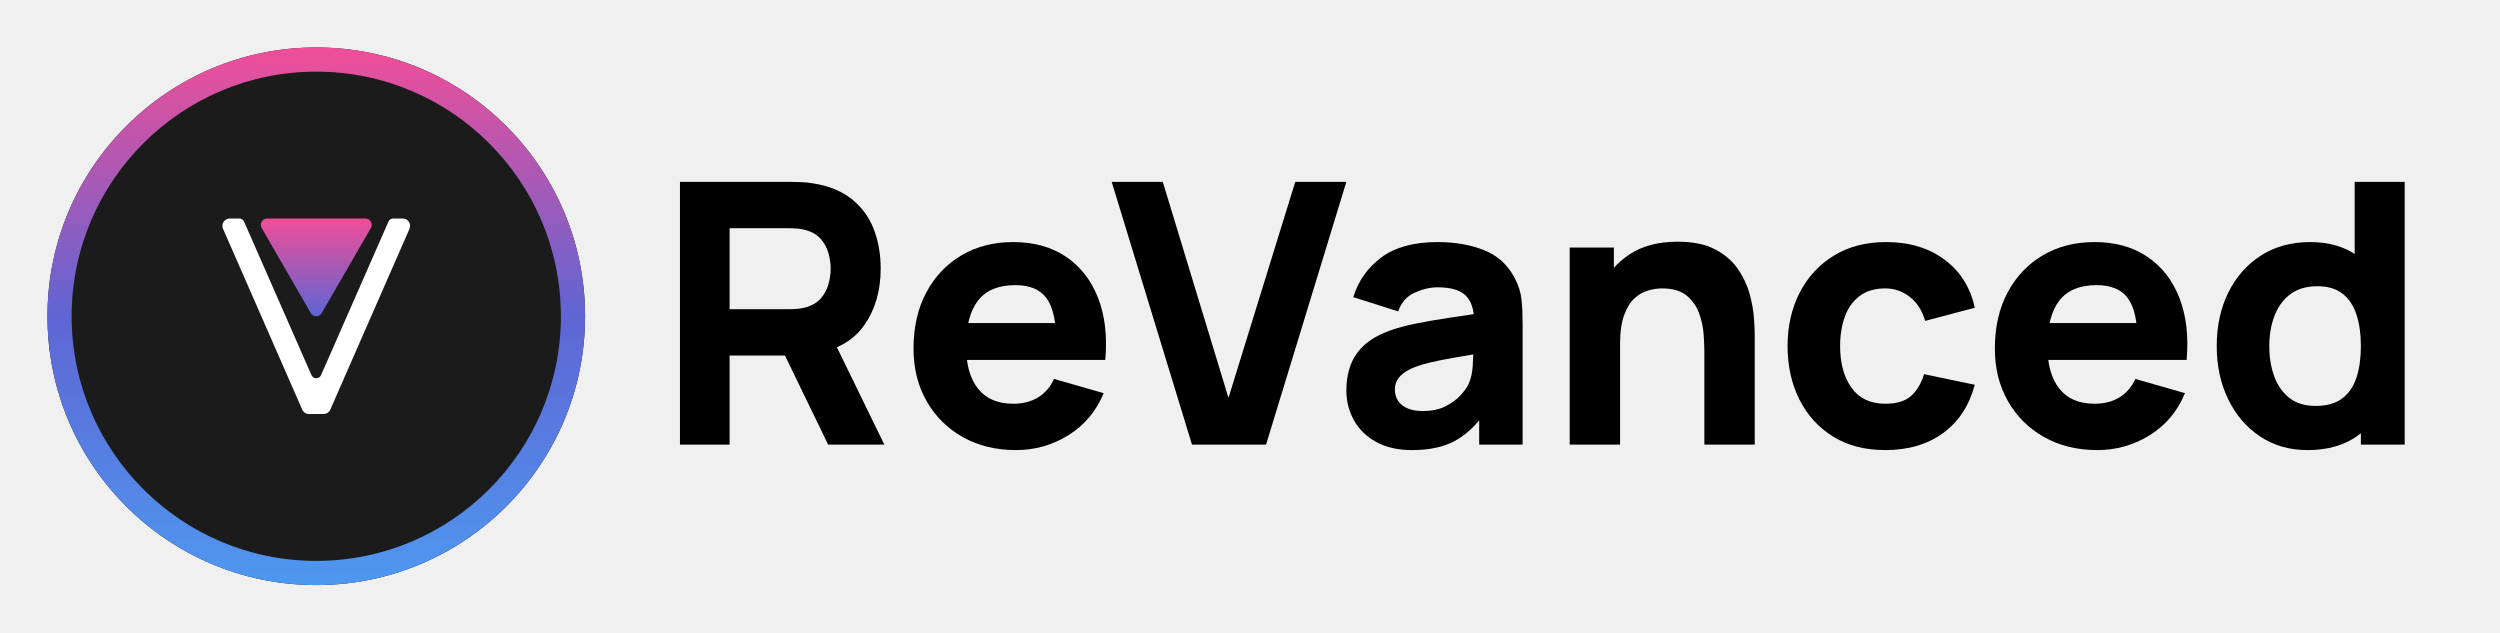
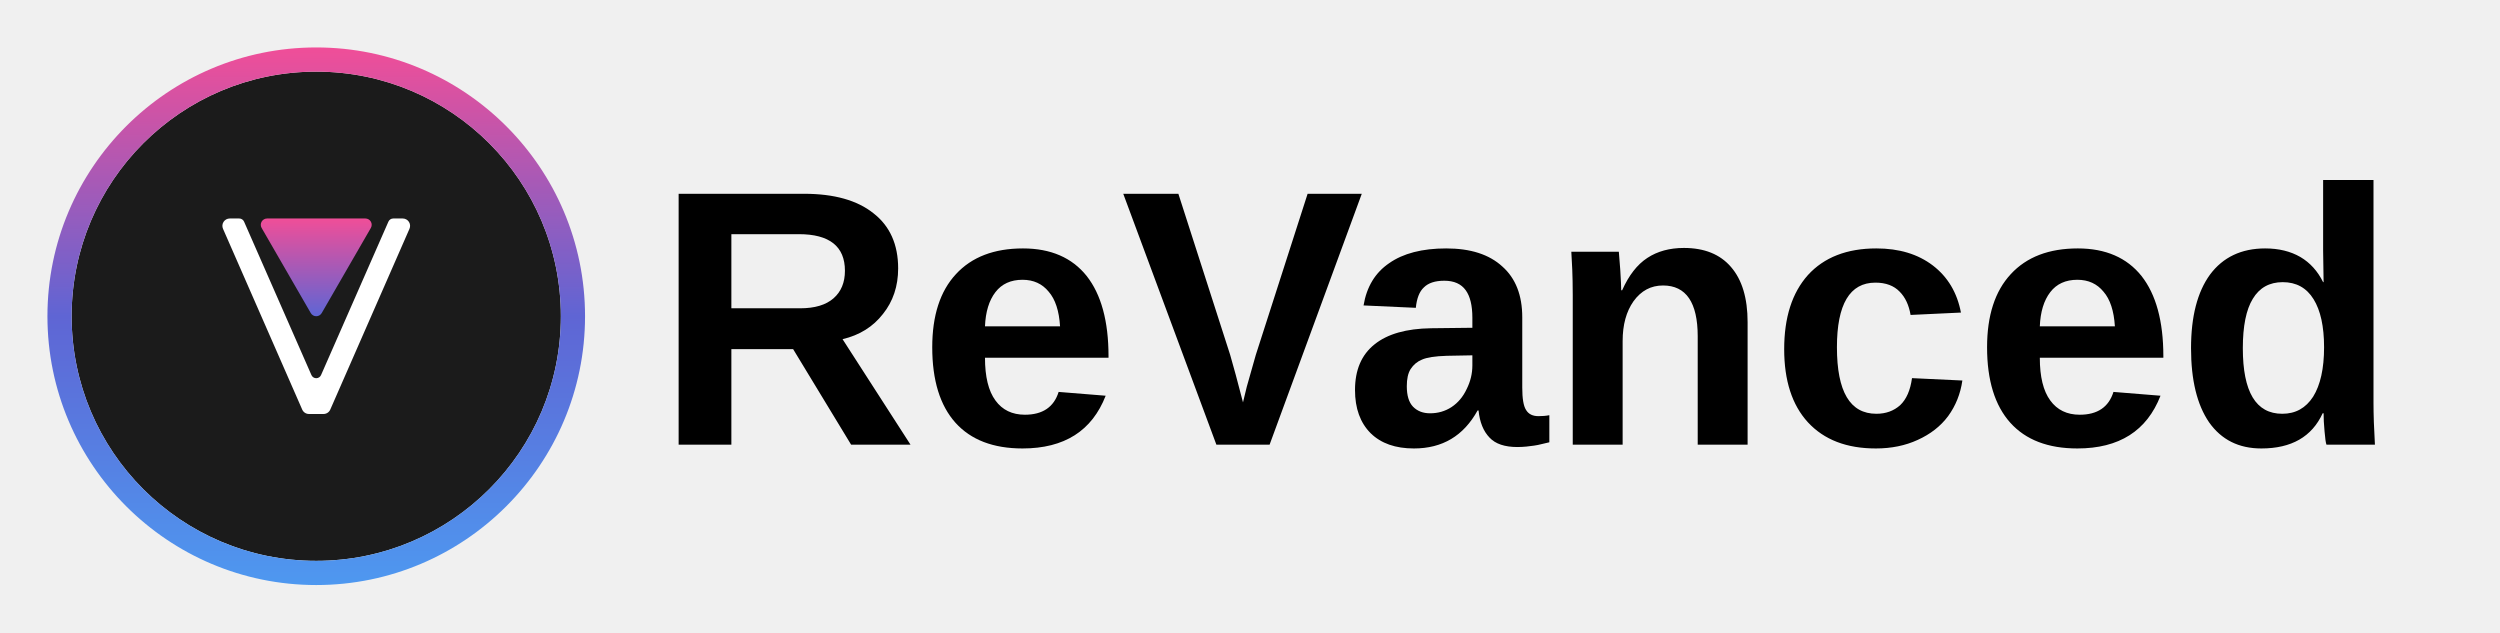
- <svg xmlns="http://www.w3.org/2000/svg" width="100%" height="100%" viewBox="0 0 37943 9600" version="1.1" xml:space="preserve" style="fill-rule:evenodd;clip-rule:evenodd;stroke-linejoin:round;stroke-miterlimit:2;">
-   <clipPath id="_clip1">
-     <rect id="Wordmark" x="10320" y="2760" width="26182.2" height="4080" />
-   </clipPath>
-   <g clip-path="url(#_clip1)">
-     <path id="Wordmark1" d="M10320,6747.93l-0,-3987.93l1683.79,-0c38.772,-0 90.929,1.385 156.471,4.154c65.542,2.769 124.161,8.77 175.857,18.001c238.168,36.925 433.411,115.392 585.728,235.399c152.316,120.007 264.477,270.939 336.481,452.797c72.005,181.857 108.007,384.484 108.007,607.883c-0,334.174 -83.082,619.883 -249.246,857.128c-166.164,237.245 -426.487,383.562 -780.97,438.95l-332.328,22.155l-930.518,0l0,1351.47l-753.276,0Zm2248.75,0l-786.509,-1622.87l775.432,-149.548l864.052,1772.41l-852.975,0Zm-1495.48,-2054.89l897.285,-0c38.772,-0 81.236,-1.846 127.393,-5.539c46.156,-3.692 88.62,-11.078 127.392,-22.155c101.545,-27.694 180.011,-74.312 235.399,-139.855c55.388,-65.542 93.698,-138.47 114.93,-218.782c21.232,-80.313 31.848,-156.471 31.848,-228.475c-0,-72.005 -10.616,-148.163 -31.848,-228.476c-21.232,-80.312 -59.542,-153.24 -114.93,-218.782c-55.388,-65.543 -133.854,-112.161 -235.399,-139.855c-38.772,-11.077 -81.236,-18.463 -127.392,-22.155c-46.157,-3.693 -88.621,-5.539 -127.393,-5.539l-897.285,0l0,1229.61Z" style="fill-rule:nonzero;" />
-     <path d="M15421.2,6831.02c-306.48,0 -576.496,-66.004 -810.049,-198.012c-233.552,-132.008 -416.332,-313.865 -548.34,-545.571c-132.008,-231.706 -198.012,-497.107 -198.012,-796.202c-0,-326.789 64.619,-611.114 193.857,-852.975c129.239,-241.861 307.404,-429.718 534.494,-563.572c227.091,-133.855 488.338,-200.782 783.74,-200.782c313.865,0 580.65,73.851 800.356,221.552c219.706,147.701 382.177,355.406 487.414,623.115c105.237,267.708 142.163,582.497 110.776,944.365l-744.968,-0l-0,-276.94c-0,-304.634 -48.465,-523.878 -145.393,-657.732c-96.929,-133.855 -255.247,-200.782 -474.952,-200.782c-256.631,0 -445.412,78.005 -566.342,234.014c-120.931,156.01 -181.396,386.332 -181.396,690.965c0,278.786 60.465,494.338 181.396,646.655c120.93,152.317 298.633,228.475 533.109,228.475c147.701,0 274.17,-32.31 379.407,-96.929c105.238,-64.619 185.55,-157.856 240.938,-279.709l753.276,216.013c-112.622,273.247 -290.325,485.568 -533.109,636.962c-242.784,151.393 -508.184,227.09 -796.202,227.09Zm-991.444,-1368.08l-0,-559.419l1982.89,0l-0,559.419l-1982.89,-0Z" style="fill-rule:nonzero;" />
-     <path d="M18090.9,6747.93l-1218.54,-3987.93l775.431,-0l996.984,3278.97l1013.6,-3278.97l775.432,-0l-1218.54,3987.93l-1124.38,0Z" style="fill-rule:nonzero;" />
-     <path d="M21430.8,6831.02c-214.167,0 -395.562,-41.079 -544.187,-123.238c-148.624,-82.159 -261.246,-192.012 -337.866,-329.558c-76.62,-137.547 -114.93,-289.402 -114.93,-455.566c-0,-138.47 21.232,-264.939 63.696,-379.408c42.464,-114.468 111.238,-215.551 206.32,-303.249c95.083,-87.698 222.937,-161.087 383.562,-220.167c110.776,-40.618 242.784,-76.62 396.024,-108.007c153.24,-31.386 326.789,-61.388 520.647,-90.005c193.858,-28.617 407.101,-60.465 639.731,-95.544l-271.401,149.547c-0,-177.241 -42.465,-307.403 -127.393,-390.485c-84.928,-83.082 -227.09,-124.623 -426.487,-124.623c-110.776,0 -226.168,26.771 -346.175,80.313c-120.007,53.541 -204.012,148.624 -252.015,285.248l-681.272,-216.013c75.697,-247.4 217.859,-448.643 426.487,-603.729c208.628,-155.086 492.953,-232.63 852.975,-232.63c264.016,0 498.492,40.618 703.427,121.854c204.936,81.236 360.022,221.552 465.259,420.948c59.08,110.776 94.16,221.552 105.237,332.328c11.078,110.776 16.616,234.476 16.616,371.1l0,1827.8l-659.116,0l-0,-614.806l94.159,127.392c-145.855,201.243 -303.249,346.637 -472.182,436.18c-168.933,89.544 -382.639,134.316 -641.116,134.316Zm160.625,-592.651c138.47,0 255.247,-24.463 350.329,-73.389c95.083,-48.926 170.78,-104.776 227.091,-167.549c56.311,-62.773 94.621,-115.391 114.93,-157.855c38.771,-81.236 61.388,-175.857 67.85,-283.864c6.462,-108.006 9.693,-198.012 9.693,-270.016l221.552,55.388c-223.398,36.925 -404.332,67.85 -542.802,92.775c-138.47,24.924 -250.169,47.541 -335.097,67.85c-84.929,20.309 -159.702,42.464 -224.322,66.466c-73.85,29.54 -133.392,61.388 -178.626,95.544c-45.233,34.156 -78.466,71.543 -99.698,112.161c-21.232,40.617 -31.848,85.851 -31.848,135.7c-0,68.312 17.078,126.931 51.234,175.857c34.156,48.926 82.62,86.313 145.393,112.16c62.773,25.848 137.547,38.772 224.321,38.772Z" style="fill-rule:nonzero;" />
-     <path d="M25867.4,6747.93l0,-1412.39c0,-68.312 -3.693,-155.548 -11.078,-261.708c-7.385,-106.16 -30.463,-212.782 -69.235,-319.865c-38.771,-107.084 -102.006,-196.628 -189.703,-268.632c-87.698,-72.004 -211.859,-108.007 -372.484,-108.007c-64.62,0 -133.855,10.155 -207.705,30.464c-73.851,20.309 -143.086,59.542 -207.705,117.699c-64.619,58.158 -117.699,143.547 -159.24,256.17c-41.541,112.622 -62.312,262.169 -62.312,448.642l-432.026,-204.935c-0,-236.322 48.003,-457.874 144.009,-664.656c96.005,-206.782 240.476,-373.869 433.41,-501.261c192.935,-127.392 436.181,-191.088 729.737,-191.088c234.476,-0 425.564,39.694 573.265,119.084c147.702,79.389 262.632,180.011 344.79,301.864c82.159,121.854 140.778,248.784 175.857,380.792c35.079,132.008 56.311,252.477 63.696,361.407c7.385,108.929 11.078,188.319 11.078,238.168l-0,1678.26l-764.354,0Zm-2043.82,0l0,-2990.95l670.195,0l-0,991.445l94.159,-0l0,1999.51l-764.354,0Z" style="fill-rule:nonzero;" />
-     <path d="M28614.6,6831.02c-310.173,0 -576.035,-69.235 -797.587,-207.705c-221.552,-138.47 -391.408,-326.789 -509.569,-564.957c-118.161,-238.168 -177.241,-506.8 -177.241,-805.895c-0,-302.787 61.388,-573.265 184.165,-811.433c122.776,-238.169 295.864,-425.565 519.262,-562.188c223.398,-136.624 487.414,-204.936 792.048,-204.936c352.636,0 648.5,89.083 887.592,267.247c239.091,178.165 391.869,421.41 458.335,729.737l-753.276,199.396c-44.311,-155.086 -121.392,-276.016 -231.245,-362.791c-109.853,-86.774 -234.014,-130.162 -372.484,-130.162c-158.779,0 -288.941,38.31 -390.485,114.931c-101.545,76.62 -176.319,180.934 -224.321,312.942c-48.003,132.007 -72.005,281.093 -72.005,447.257c0,260.324 57.696,471.26 173.088,632.808c115.391,161.548 286.632,242.322 513.723,242.322c169.856,0 299.095,-38.771 387.716,-116.315c88.62,-77.543 155.086,-188.319 199.396,-332.327l769.893,160.625c-84.928,317.557 -245.553,562.188 -481.875,733.89c-236.322,171.703 -528.032,257.554 -875.13,257.554Z" style="fill-rule:nonzero;" />
-     <path d="M31832.7,6831.02c-306.48,0 -576.497,-66.004 -810.049,-198.012c-233.553,-132.008 -416.333,-313.865 -548.341,-545.571c-132.008,-231.706 -198.012,-497.107 -198.012,-796.202c-0,-326.789 64.619,-611.114 193.858,-852.975c129.238,-241.861 307.403,-429.718 534.494,-563.572c227.09,-133.855 488.337,-200.782 783.739,-200.782c313.865,0 580.651,73.851 800.356,221.552c219.706,147.701 382.177,355.406 487.414,623.115c105.237,267.708 142.163,582.497 110.776,944.365l-744.968,-0l0,-276.94c0,-304.634 -48.464,-523.878 -145.393,-657.732c-96.929,-133.855 -255.246,-200.782 -474.952,-200.782c-256.631,0 -445.412,78.005 -566.342,234.014c-120.93,156.01 -181.396,386.332 -181.396,690.965c0,278.786 60.466,494.338 181.396,646.655c120.93,152.317 298.633,228.475 533.109,228.475c147.701,0 274.171,-32.31 379.408,-96.929c105.237,-64.619 185.549,-157.856 240.937,-279.709l753.277,216.013c-112.623,273.247 -290.326,485.568 -533.11,636.962c-242.783,151.393 -508.184,227.09 -796.201,227.09Zm-991.445,-1368.08l0,-559.419l1982.89,0l0,559.419l-1982.89,-0Z" style="fill-rule:nonzero;" />
-     <path d="M35023,6831.02c-275.093,0 -516.031,-69.235 -722.813,-207.705c-206.781,-138.47 -367.868,-326.789 -483.26,-564.957c-115.391,-238.168 -173.087,-506.8 -173.087,-805.895c-0,-304.633 58.619,-575.573 175.857,-812.818c117.238,-237.245 282.017,-424.18 494.337,-560.803c212.321,-136.624 461.567,-204.936 747.738,-204.936c284.325,0 523.416,69.235 717.274,207.705c193.858,138.47 340.636,326.789 440.334,564.957c99.698,238.169 149.548,506.8 149.548,805.895c-0,299.095 -50.311,567.727 -150.933,805.895c-100.621,238.168 -250.63,426.487 -450.027,564.957c-199.396,138.47 -447.719,207.705 -744.968,207.705Zm121.854,-670.194c168.01,-0 302.326,-37.849 402.947,-113.545c100.622,-75.697 173.087,-181.858 217.398,-318.481c44.31,-136.624 66.465,-295.403 66.465,-476.337c0,-180.934 -22.155,-339.713 -66.465,-476.336c-44.311,-136.624 -114.93,-242.784 -211.859,-318.481c-96.929,-75.697 -223.86,-113.545 -380.792,-113.545c-168.01,-0 -306.019,41.079 -414.025,123.238c-108.007,82.159 -187.858,192.012 -239.553,329.558c-51.696,137.547 -77.543,289.402 -77.543,455.566c-0,168.01 24.924,320.789 74.773,458.336c49.849,137.546 126.47,246.938 229.86,328.173c103.391,81.236 236.322,121.854 398.794,121.854Zm686.81,587.112l0,-2049.35l-94.159,-0l-0,-1938.58l758.815,-0l-0,3987.93l-664.656,0Z" style="fill-rule:nonzero;" />
+ <svg xmlns="http://www.w3.org/2000/svg" width="100%" height="100%" viewBox="0 0 9107 2304" version="1.1" xml:space="preserve" style="fill-rule:evenodd;clip-rule:evenodd;stroke-linejoin:round;stroke-miterlimit:2;">
+   <g id="Wordmark" transform="matrix(2.10581,0,0,2.10581,5618.66,1152)">
+     <g transform="matrix(1,0,0,1,-1492,-232.5)">
+       <g id="Wordmark1" transform="matrix(52.605,0,0,52.605,-15213.9,-10090.6)">
+         <g transform="matrix(12,0,0,12,345.733,200.459)">
+                 </g>
+         <text x="288.37px" y="200.459px" style="font-family:'Arial-BoldMT', 'Arial', sans-serif;font-weight:700;font-size:12px;">ReV<tspan x="311.051px 317.725px " y="200.459px 200.459px ">an</tspan>ced</text>
+       </g>
+     </g>
  </g>
-   <g id="Logo">
-     <g id="Ring">
-       <circle id="Ring-Background" cx="4800" cy="4800" r="4080" style="fill:#1b1b1b;" />
-       <path id="Ring1" d="M4800,720c2251.81,0 4080,1828.19 4080,4080c0,2251.81 -1828.19,4080 -4080,4080c-2251.81,0 -4080,-1828.19 -4080,-4080c0,-2251.81 1828.19,-4080 4080,-4080Zm0,367.2c2049.15,-0 3712.8,1663.65 3712.8,3712.8c0,2049.15 -1663.65,3712.8 -3712.8,3712.8c-2049.15,0 -3712.8,-1663.65 -3712.8,-3712.8c-0,-2049.15 1663.65,-3712.8 3712.8,-3712.8Z" style="fill:url(#_Linear2);" />
-     </g>
-     <g id="Shape">
-       <path id="V-Shape" d="M6215.14,3472.7c15.113,-34.494 11.803,-74.286 -8.802,-105.809c-20.605,-31.523 -55.724,-50.523 -93.384,-50.523c-52.509,-0 -106.435,-0 -144.484,-0c-31.622,0 -60.251,18.698 -72.964,47.651c-127.17,289.641 -798.382,1818.38 -1022.55,2328.94c-12.712,28.954 -41.342,47.652 -72.964,47.652c-31.622,0 -60.252,-18.698 -72.965,-47.652c-224.168,-510.56 -895.379,-2039.3 -1022.55,-2328.94c-12.713,-28.954 -41.343,-47.651 -72.964,-47.651c-38.047,-0 -91.969,-0 -144.474,-0c-37.66,-0 -72.778,19 -93.383,50.523c-20.605,31.523 -23.915,71.315 -8.802,105.809c240.274,548.416 1039.09,2371.69 1202.27,2744.15c17.779,40.578 57.883,66.792 102.186,66.792c64.187,0 157.168,0 221.356,0c44.302,0 84.407,-26.214 102.185,-66.792c163.182,-372.454 962.009,-2195.73 1202.29,-2744.15Z" style="fill:#fff;" />
-       <path id="Diamond" d="M4882.81,4752.19c-17.082,29.587 -48.65,47.813 -82.814,47.813c-34.164,-0 -65.732,-18.226 -82.814,-47.813c-173.371,-300.288 -572.788,-992.097 -746.159,-1292.39c-17.082,-29.586 -17.082,-66.038 -0,-95.625c17.082,-29.586 48.65,-47.813 82.814,-47.812c346.743,-0 1145.58,-0 1492.32,-0c34.164,-0.001 65.732,18.226 82.814,47.812c17.082,29.587 17.082,66.039 0,95.625c-173.371,300.289 -572.788,992.098 -746.159,1292.39Z" style="fill:url(#_Linear3);" />
+   <g id="revanced-logo.afdesign" transform="matrix(7.65,0,0,7.65,1152,1152)">
+     <g transform="matrix(1,0,0,1,-128,-128)">
+       <g id="Logo">
+         <clipPath id="_clip1">
+           <circle id="Background" cx="128" cy="128" r="116.48" />
+         </clipPath>
+         <g clip-path="url(#_clip1)">
+           <rect x="0" y="0" width="256" height="256" style="fill:rgb(27,27,27);" />
+         </g>
+         <path id="Ring" d="M128,0C198.645,0 256,57.355 256,128C256,198.645 198.645,256 128,256C57.355,256 0,198.645 0,128C0,57.355 57.355,0 128,0ZM128,11.52C63.713,11.52 11.52,63.713 11.52,128C11.52,192.287 63.713,244.48 128,244.48C192.287,244.48 244.48,192.287 244.48,128C244.48,63.713 192.287,11.52 128,11.52Z" style="fill:url(#_Linear2);" />
+         <g id="Shape">
+           <g id="V-Shape" transform="matrix(1,0,0,1,1.01146e-05,-0.0493818)">
+             <path d="M172.397,86.408C172.871,85.326 172.767,84.078 172.12,83.089C171.474,82.1 170.372,81.504 169.191,81.504C167.543,81.504 165.852,81.504 164.658,81.504C163.666,81.504 162.768,82.091 162.369,82.999C158.379,92.086 137.322,140.046 130.289,156.064C129.89,156.972 128.992,157.559 128,157.559C127.008,157.559 126.11,156.972 125.711,156.064C118.678,140.046 97.62,92.086 93.631,82.999C93.232,82.091 92.334,81.504 91.342,81.504C90.148,81.504 88.456,81.504 86.809,81.504C85.628,81.504 84.526,82.1 83.879,83.089C83.233,84.078 83.129,85.326 83.603,86.408C91.141,103.614 116.202,160.815 121.322,172.499C121.88,173.772 123.138,174.595 124.528,174.595C126.541,174.595 129.458,174.595 131.472,174.595C132.862,174.595 134.12,173.772 134.678,172.499C139.797,160.815 164.859,103.614 172.397,86.408Z" style="fill:white;" />
+           </g>
+           <g id="Diamond" transform="matrix(-1.54007,-1.88604e-16,1.88604e-16,-1.54007,327.925,209.689)">
+             <path d="M128.129,54.017C128.477,53.414 129.12,53.043 129.816,53.043C130.512,53.043 131.155,53.414 131.503,54.017C135.035,60.134 143.171,74.227 146.703,80.344C147.051,80.947 147.051,81.689 146.703,82.292C146.355,82.894 145.712,83.266 145.016,83.266L114.616,83.266C113.92,83.266 113.277,82.894 112.929,82.292C112.581,81.689 112.581,80.947 112.929,80.344C116.461,74.227 124.597,60.134 128.129,54.017Z" style="fill:url(#_Linear3);" />
+           </g>
+         </g>
+       </g>
    </g>
  </g>
  <defs>
-     <linearGradient id="_Linear2" x1="0" y1="0" x2="1" y2="0" gradientUnits="userSpaceOnUse" gradientTransform="matrix(4.99656e-13,8160,-8160,4.99656e-13,4800.01,720)">
-       <stop offset="0" style="stop-color:#f04e98;stop-opacity:1" />
-       <stop offset="0.5" style="stop-color:#5f65d4;stop-opacity:1" />
-       <stop offset="1" style="stop-color:#4e98f0;stop-opacity:1" />
+     <linearGradient id="_Linear2" x1="0" y1="0" x2="1" y2="0" gradientUnits="userSpaceOnUse" gradientTransform="matrix(1.56755e-14,256,-256,1.56755e-14,128,1.06127e-10)">
+       <stop offset="0" style="stop-color:rgb(240,78,152);stop-opacity:1" />
+       <stop offset="0.5" style="stop-color:rgb(95,101,212);stop-opacity:1" />
+       <stop offset="1" style="stop-color:rgb(78,152,240);stop-opacity:1" />
    </linearGradient>
-     <linearGradient id="_Linear3" x1="0" y1="0" x2="1" y2="0" gradientUnits="userSpaceOnUse" gradientTransform="matrix(1.80698e-13,2951.03,-2881.86,1.76463e-13,4800,3316.36)">
-       <stop offset="0" style="stop-color:#f04e98;stop-opacity:1" />
-       <stop offset="0.5" style="stop-color:#5f65d4;stop-opacity:1" />
-       <stop offset="1" style="stop-color:#4e98f0;stop-opacity:1" />
+     <linearGradient id="_Linear3" x1="0" y1="0" x2="1" y2="0" gradientUnits="userSpaceOnUse" gradientTransform="matrix(-1.1043e-14,-60.1151,58.7061,-1.07841e-14,129.816,83.2658)">
+       <stop offset="0" style="stop-color:rgb(240,78,152);stop-opacity:1" />
+       <stop offset="0.5" style="stop-color:rgb(95,101,212);stop-opacity:1" />
+       <stop offset="1" style="stop-color:rgb(78,152,240);stop-opacity:1" />
    </linearGradient>
  </defs>
</svg>
